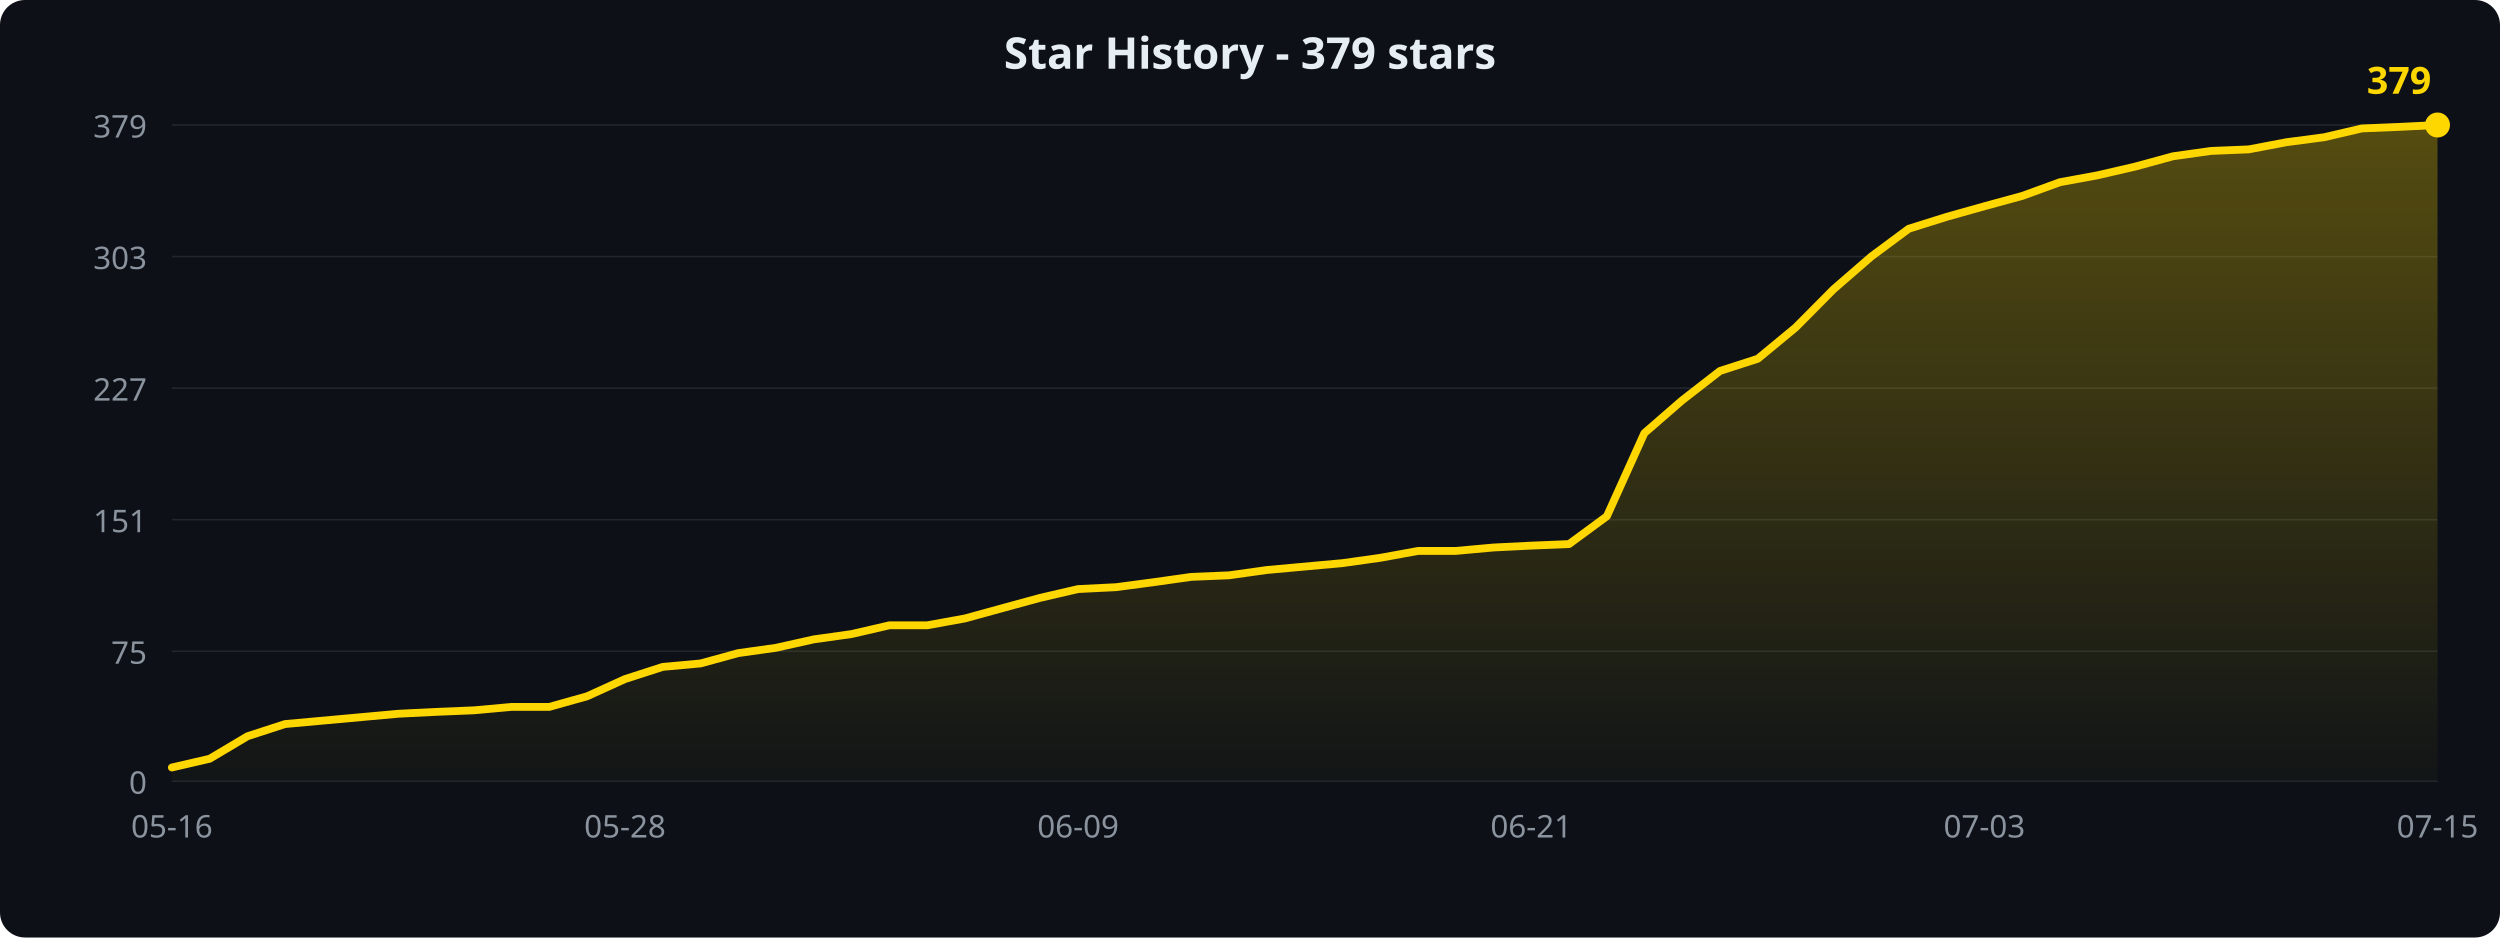
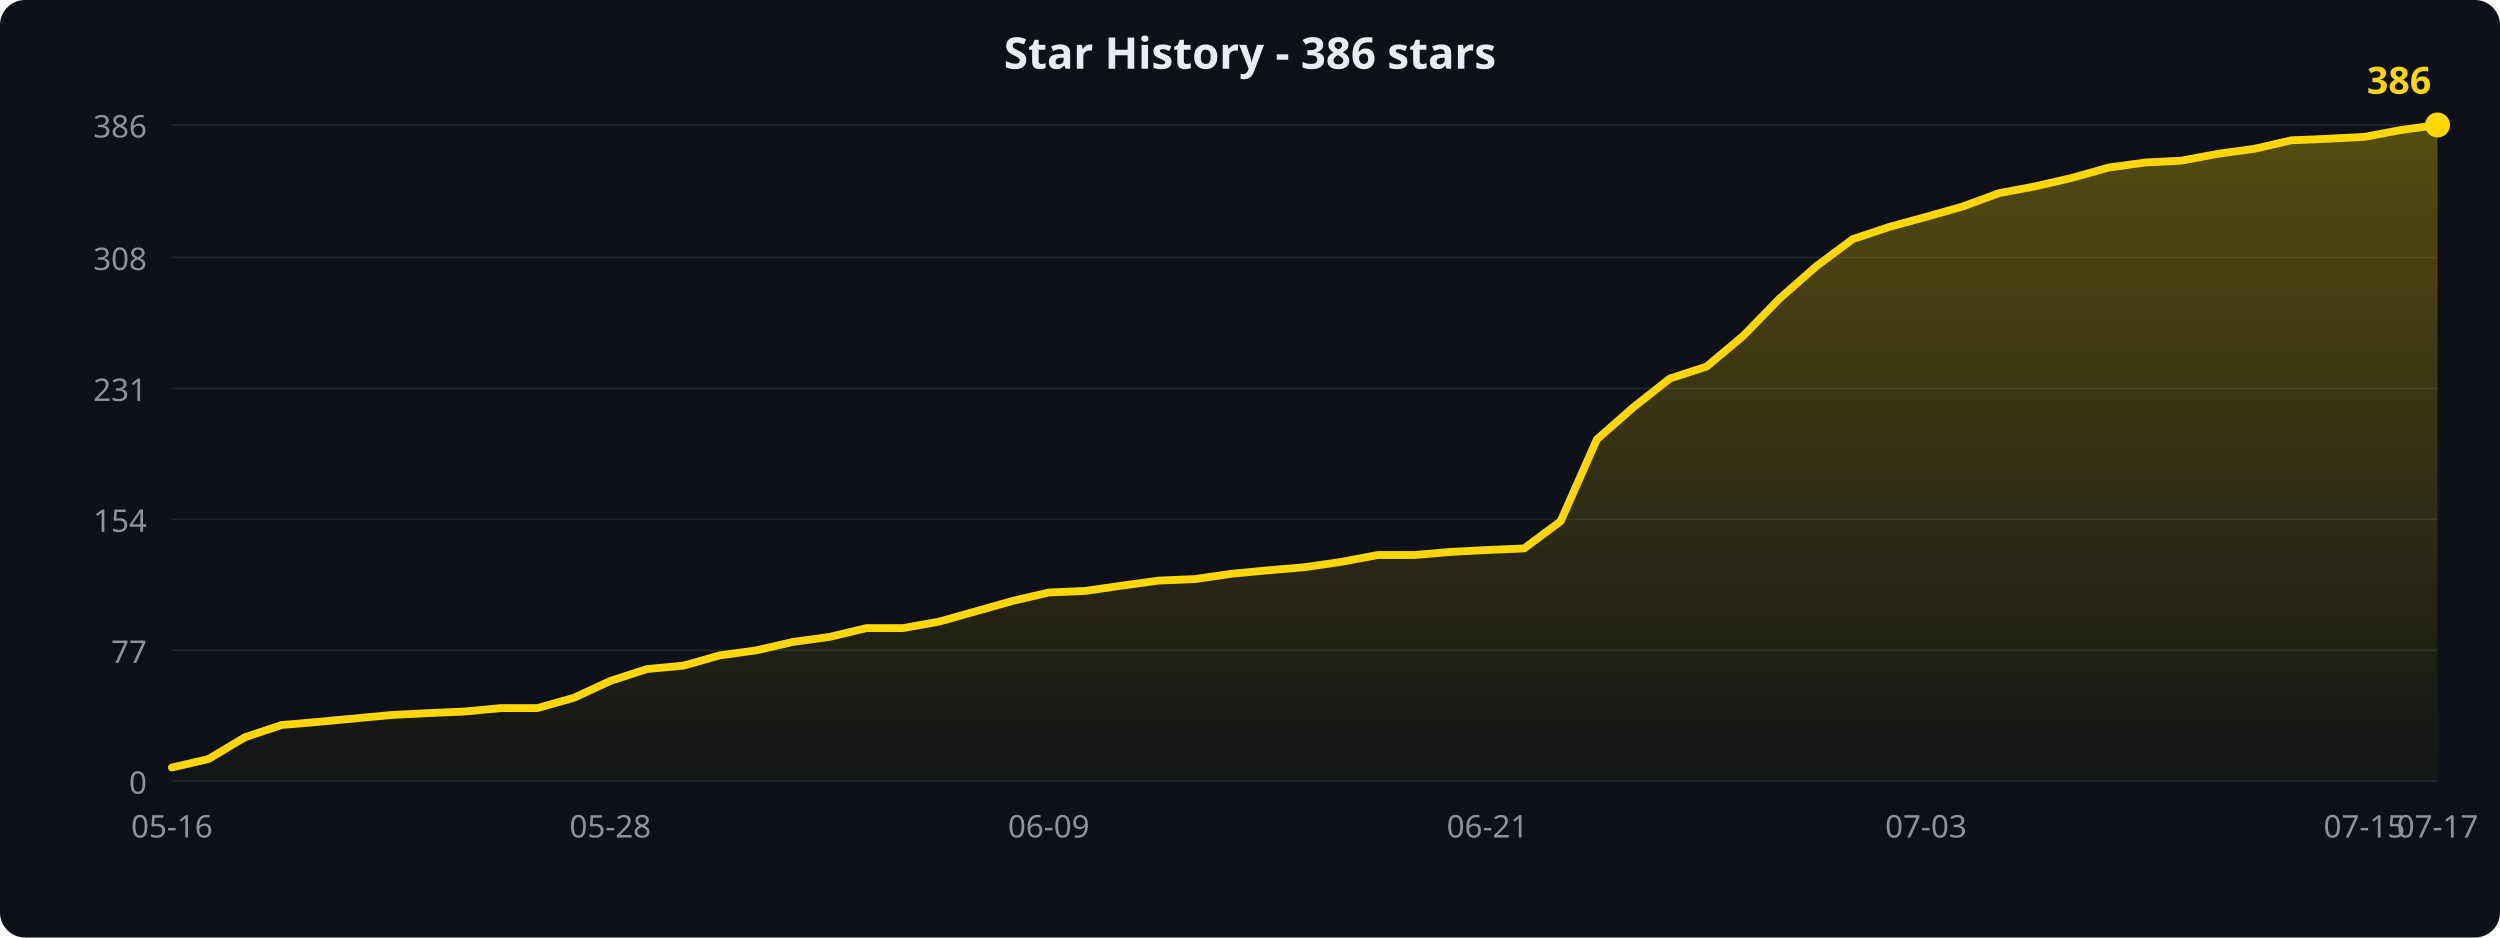
<svg xmlns="http://www.w3.org/2000/svg" viewBox="0 0 800 300" width="800" height="300">
  <defs>
    <linearGradient id="fill" x1="0" y1="0" x2="0" y2="1">
      <stop offset="0%" stop-color="#FFD700" stop-opacity="0.3" />
      <stop offset="100%" stop-color="#FFD700" stop-opacity="0.02" />
    </linearGradient>
  </defs>
  <rect width="800" height="300" rx="8" fill="#0d1117" />
  <text x="400.0" y="22" text-anchor="middle" fill="#e6edf3" font-family="system-ui,sans-serif" font-size="14" font-weight="600">
-     Star History - 379 stars
+     Star History - 386 stars
  </text>
  <line x1="55" y1="250.0" x2="780" y2="250.0" stroke="#21262d" stroke-width="0.5" />
  <text x="47" y="254.0" text-anchor="end" fill="#8b949e" font-family="system-ui,sans-serif" font-size="10">0</text>
-   <line x1="55" y1="208.4" x2="780" y2="208.4" stroke="#21262d" stroke-width="0.5" />
-   <text x="47" y="212.4" text-anchor="end" fill="#8b949e" font-family="system-ui,sans-serif" font-size="10">75</text>
-   <line x1="55" y1="166.3" x2="780" y2="166.3" stroke="#21262d" stroke-width="0.5" />
-   <text x="47" y="170.3" text-anchor="end" fill="#8b949e" font-family="system-ui,sans-serif" font-size="10">151</text>
-   <line x1="55" y1="124.2" x2="780" y2="124.2" stroke="#21262d" stroke-width="0.5" />
-   <text x="47" y="128.2" text-anchor="end" fill="#8b949e" font-family="system-ui,sans-serif" font-size="10">227</text>
-   <line x1="55" y1="82.1" x2="780" y2="82.1" stroke="#21262d" stroke-width="0.5" />
-   <text x="47" y="86.1" text-anchor="end" fill="#8b949e" font-family="system-ui,sans-serif" font-size="10">303</text>
+   <line x1="55" y1="208.1" x2="780" y2="208.1" stroke="#21262d" stroke-width="0.5" />
+   <text x="47" y="212.1" text-anchor="end" fill="#8b949e" font-family="system-ui,sans-serif" font-size="10">77</text>
+   <line x1="55" y1="166.2" x2="780" y2="166.2" stroke="#21262d" stroke-width="0.5" />
+   <text x="47" y="170.2" text-anchor="end" fill="#8b949e" font-family="system-ui,sans-serif" font-size="10">154</text>
+   <line x1="55" y1="124.3" x2="780" y2="124.3" stroke="#21262d" stroke-width="0.5" />
+   <text x="47" y="128.3" text-anchor="end" fill="#8b949e" font-family="system-ui,sans-serif" font-size="10">231</text>
+   <line x1="55" y1="82.4" x2="780" y2="82.4" stroke="#21262d" stroke-width="0.5" />
+   <text x="47" y="86.4" text-anchor="end" fill="#8b949e" font-family="system-ui,sans-serif" font-size="10">308</text>
  <line x1="55" y1="40.0" x2="780" y2="40.0" stroke="#21262d" stroke-width="0.5" />
-   <text x="47" y="44.0" text-anchor="end" fill="#8b949e" font-family="system-ui,sans-serif" font-size="10">379</text>
-   <polygon points="55.0,245.6 67.1,242.8 79.2,235.6 91.2,231.7 103.3,230.6 115.4,229.5 127.5,228.4 139.6,227.8 151.7,227.3 163.8,226.2 175.8,226.2 187.9,222.8 200.0,217.3 212.1,213.4 224.2,212.3 236.2,209.0 248.3,207.3 260.4,204.6 272.5,202.9 284.6,200.1 296.7,200.1 308.8,197.9 320.8,194.6 332.9,191.3 345.0,188.5 357.1,187.9 369.2,186.3 381.2,184.6 393.3,184.1 405.4,182.4 417.5,181.3 429.6,180.2 441.7,178.5 453.8,176.3 465.8,176.3 477.9,175.2 490.0,174.6 502.1,174.1 514.2,165.2 526.2,138.6 538.3,128.1 550.4,118.7 562.5,114.8 574.6,104.8 586.7,92.6 598.8,82.1 610.8,73.2 622.9,69.4 635.0,66.0 647.1,62.7 659.2,58.3 671.2,56.1 683.3,53.3 695.4,50.0 707.5,48.3 719.6,47.8 731.7,45.5 743.8,43.9 755.8,41.1 767.9,40.6 780.0,40.0 780.0,250.0 55.0,250.0" fill="url(#fill)" />
-   <polyline points="55.0,245.6 67.1,242.8 79.2,235.6 91.2,231.7 103.3,230.6 115.4,229.5 127.5,228.4 139.6,227.8 151.7,227.3 163.8,226.2 175.8,226.2 187.9,222.8 200.0,217.3 212.1,213.4 224.2,212.3 236.2,209.0 248.3,207.3 260.4,204.6 272.5,202.9 284.6,200.1 296.7,200.1 308.8,197.9 320.8,194.6 332.9,191.3 345.0,188.5 357.1,187.9 369.2,186.3 381.2,184.6 393.3,184.1 405.4,182.4 417.5,181.3 429.6,180.2 441.7,178.5 453.8,176.3 465.8,176.3 477.9,175.2 490.0,174.6 502.1,174.1 514.2,165.2 526.2,138.6 538.3,128.1 550.4,118.7 562.5,114.8 574.6,104.8 586.7,92.6 598.8,82.1 610.8,73.2 622.9,69.4 635.0,66.0 647.1,62.7 659.2,58.3 671.2,56.1 683.3,53.3 695.4,50.0 707.5,48.3 719.6,47.8 731.7,45.5 743.8,43.9 755.8,41.1 767.9,40.6 780.0,40.0" fill="none" stroke="#FFD700" stroke-width="2.5" stroke-linejoin="round" stroke-linecap="round" />
+   <text x="47" y="44.0" text-anchor="end" fill="#8b949e" font-family="system-ui,sans-serif" font-size="10">386</text>
+   <polygon points="55.0,245.6 66.7,242.9 78.4,235.9 90.1,232.0 101.8,231.0 113.5,229.9 125.2,228.8 136.9,228.2 148.5,227.7 160.2,226.6 171.9,226.6 183.6,223.3 195.3,217.9 207.0,214.1 218.7,213.0 230.4,209.7 242.1,208.1 253.8,205.4 265.5,203.8 277.2,201.0 288.9,201.0 300.6,198.9 312.3,195.6 324.0,192.3 335.6,189.6 347.3,189.1 359.0,187.4 370.7,185.8 382.4,185.3 394.1,183.6 405.8,182.5 417.5,181.5 429.2,179.8 440.9,177.6 452.6,177.6 464.3,176.6 476.0,176.0 487.7,175.5 499.4,166.8 511.0,140.6 522.7,130.3 534.4,121.1 546.1,117.3 557.8,107.5 569.5,95.5 581.2,85.2 592.9,76.5 604.6,72.6 616.3,69.4 628.0,66.1 639.7,61.8 651.4,59.6 663.1,56.9 674.8,53.6 686.5,52.0 698.1,51.4 709.8,49.2 721.5,47.6 733.2,44.9 744.9,44.4 756.6,43.8 768.3,41.6 780.0,40.0 780.0,250.0 55.0,250.0" fill="url(#fill)" />
+   <polyline points="55.0,245.6 66.7,242.9 78.4,235.9 90.1,232.0 101.8,231.0 113.5,229.9 125.2,228.8 136.9,228.2 148.5,227.7 160.2,226.6 171.9,226.6 183.6,223.3 195.3,217.9 207.0,214.1 218.7,213.0 230.4,209.7 242.1,208.1 253.8,205.4 265.5,203.8 277.2,201.0 288.9,201.0 300.6,198.9 312.3,195.6 324.0,192.3 335.6,189.6 347.3,189.1 359.0,187.4 370.7,185.8 382.4,185.3 394.1,183.6 405.8,182.5 417.5,181.5 429.2,179.8 440.9,177.6 452.6,177.6 464.3,176.6 476.0,176.0 487.7,175.5 499.4,166.8 511.0,140.6 522.7,130.3 534.4,121.1 546.1,117.3 557.8,107.5 569.5,95.5 581.2,85.2 592.9,76.5 604.6,72.6 616.3,69.4 628.0,66.1 639.7,61.8 651.4,59.6 663.1,56.9 674.8,53.6 686.5,52.0 698.1,51.4 709.8,49.2 721.5,47.6 733.2,44.9 744.9,44.4 756.6,43.8 768.3,41.6 780.0,40.0" fill="none" stroke="#FFD700" stroke-width="2.5" stroke-linejoin="round" stroke-linecap="round" />
  <text x="55.0" y="268" text-anchor="middle" fill="#8b949e" font-family="system-ui,sans-serif" font-size="10">05-16</text>
-   <text x="200.0" y="268" text-anchor="middle" fill="#8b949e" font-family="system-ui,sans-serif" font-size="10">05-28</text>
-   <text x="345.0" y="268" text-anchor="middle" fill="#8b949e" font-family="system-ui,sans-serif" font-size="10">06-09</text>
-   <text x="490.0" y="268" text-anchor="middle" fill="#8b949e" font-family="system-ui,sans-serif" font-size="10">06-21</text>
-   <text x="635.0" y="268" text-anchor="middle" fill="#8b949e" font-family="system-ui,sans-serif" font-size="10">07-03</text>
-   <text x="780.0" y="268" text-anchor="middle" fill="#8b949e" font-family="system-ui,sans-serif" font-size="10">07-15</text>
+   <text x="195.3" y="268" text-anchor="middle" fill="#8b949e" font-family="system-ui,sans-serif" font-size="10">05-28</text>
+   <text x="335.6" y="268" text-anchor="middle" fill="#8b949e" font-family="system-ui,sans-serif" font-size="10">06-09</text>
+   <text x="476.0" y="268" text-anchor="middle" fill="#8b949e" font-family="system-ui,sans-serif" font-size="10">06-21</text>
+   <text x="616.3" y="268" text-anchor="middle" fill="#8b949e" font-family="system-ui,sans-serif" font-size="10">07-03</text>
+   <text x="756.6" y="268" text-anchor="middle" fill="#8b949e" font-family="system-ui,sans-serif" font-size="10">07-15</text>
+   <text x="780.0" y="268" text-anchor="middle" fill="#8b949e" font-family="system-ui,sans-serif" font-size="10">07-17</text>
  <circle cx="780.0" cy="40.0" r="4" fill="#FFD700" />
-   <text x="778.0" y="30.0" text-anchor="end" fill="#FFD700" font-family="system-ui,sans-serif" font-size="12" font-weight="600">379</text>
+   <text x="778.0" y="30.0" text-anchor="end" fill="#FFD700" font-family="system-ui,sans-serif" font-size="12" font-weight="600">386</text>
</svg>
